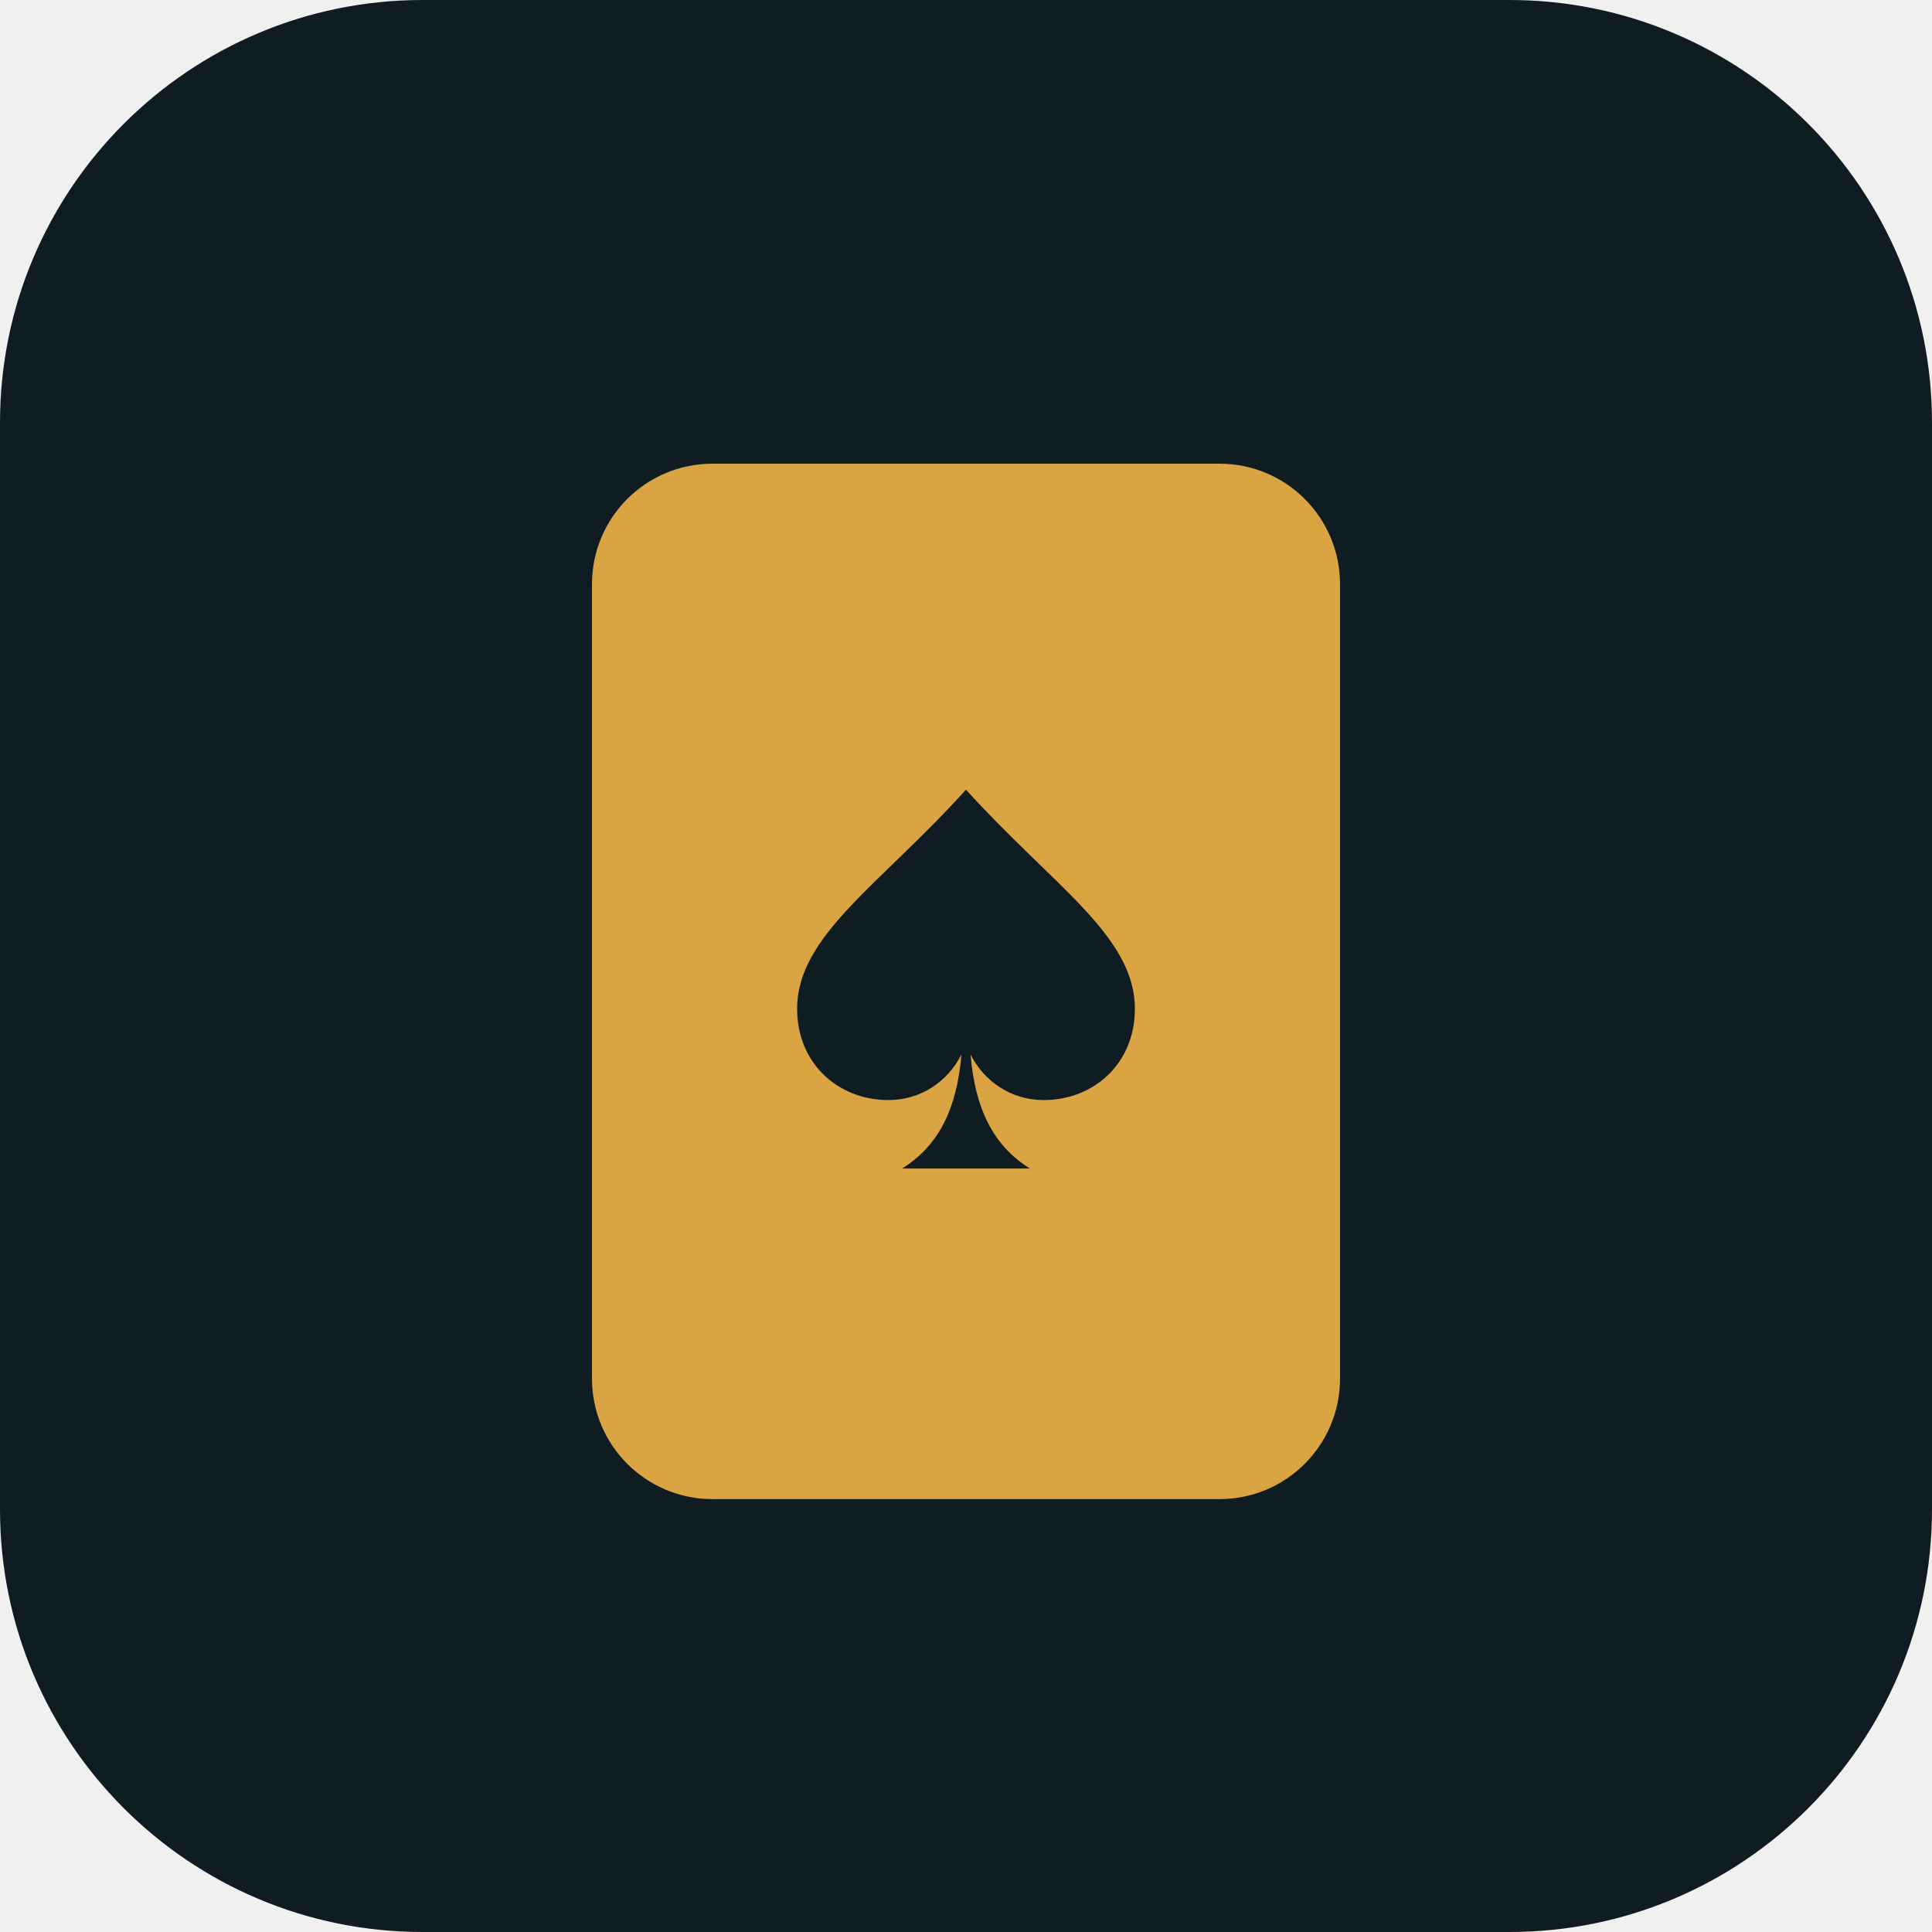
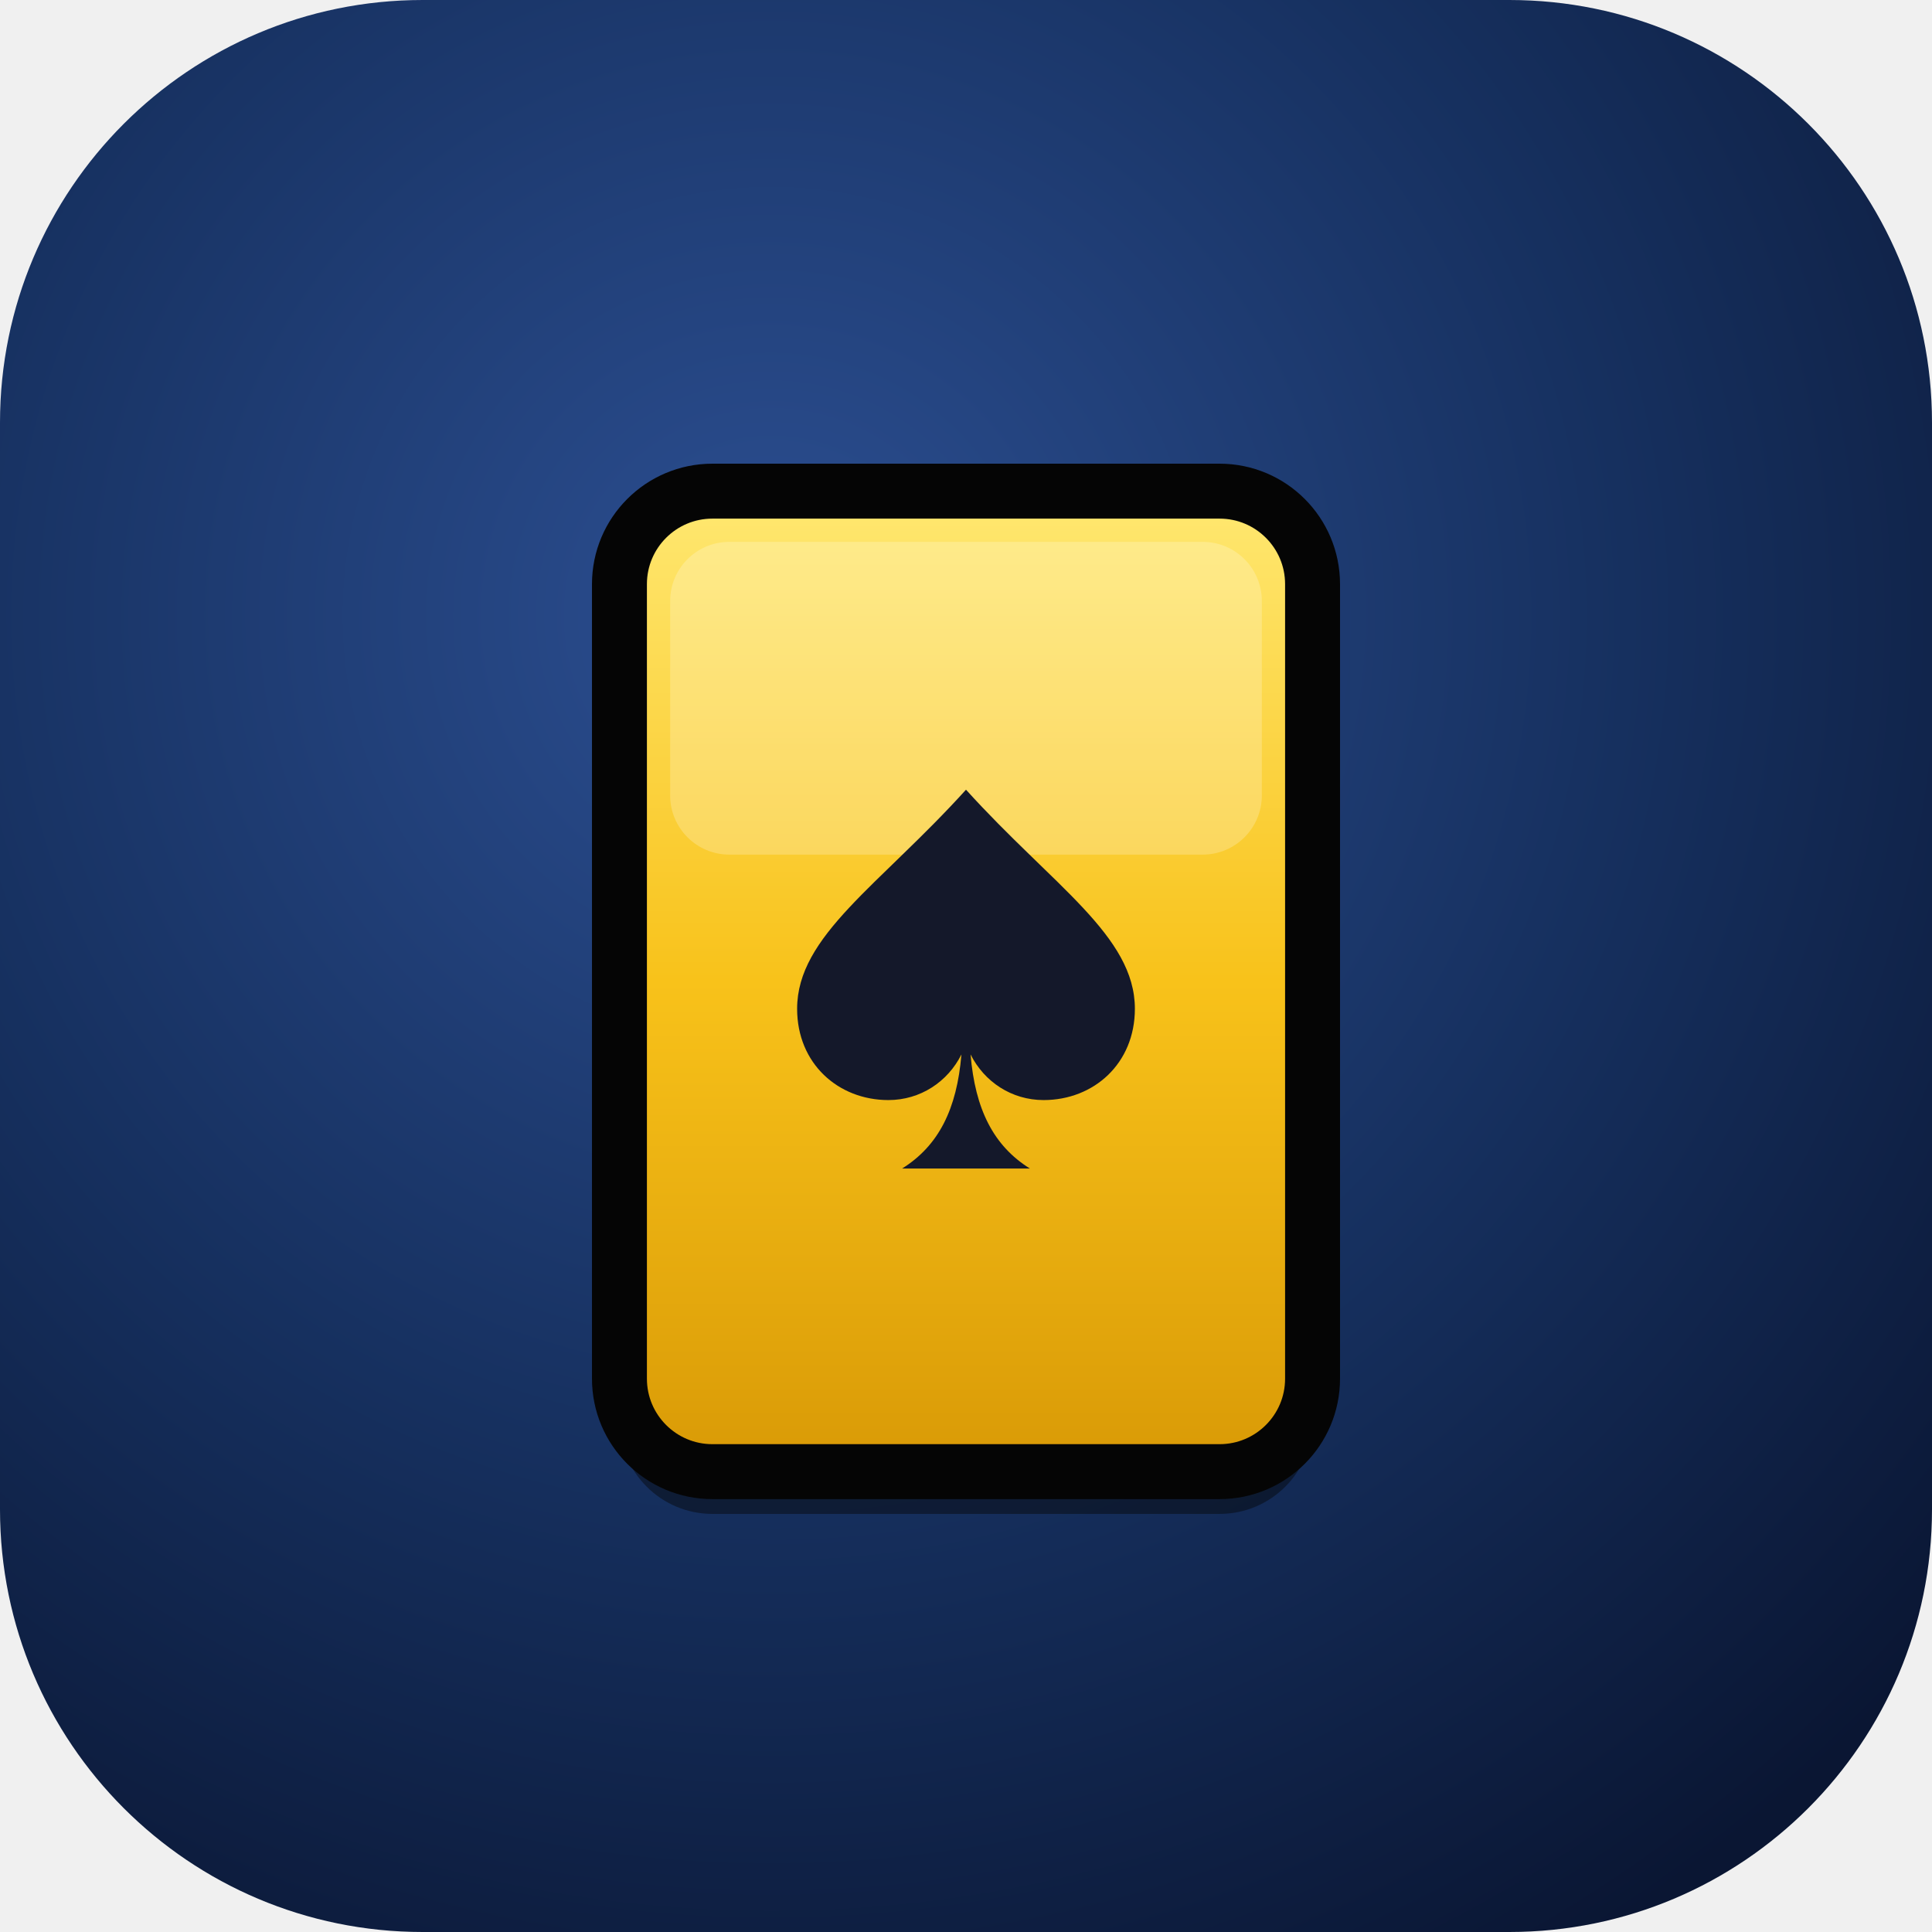
<svg xmlns="http://www.w3.org/2000/svg" viewBox="0 0 512 512" width="512" height="512">
-   <rect width="512" height="512" rx="112" fill="#0F1C22" />
+   <defs>
+     <radialGradient id="tile" cx="40%" cy="32%" r="80%">
+       <stop offset="0" stop-color="#2C4F92" />
+       <stop offset="0.55" stop-color="#16305F" />
+       <stop offset="1" stop-color="#0A1633" />
+     </radialGradient>
+     <linearGradient id="face" x1="0" y1="0" x2="0" y2="1">
+       <stop offset="0" stop-color="#FFFFFF" />
+       <stop offset="1" stop-color="#E4E1D8" />
+     </linearGradient>
+     <linearGradient id="gold" x1="0" y1="0" x2="0" y2="1">
+       <stop offset="0" stop-color="#FFE871" />
+       <stop offset="0.5" stop-color="#F8C21A" />
+       <stop offset="1" stop-color="#D99A06" />
+     </linearGradient>
+   </defs>
+   <rect width="512" height="512" rx="112" fill="url(#tile)" />
  <g transform="translate(256,390) scale(1.12)">
    <g transform="translate(-82,-232)">
-       <rect width="164" height="232" rx="22" fill="#D9A441" stroke="#D9A441" stroke-width="13" />
+       <rect width="164" height="232" rx="22" fill="#050505" opacity="0.45" transform="translate(0,10)" />
+       <rect width="164" height="232" rx="22" fill="url(#gold)" stroke="#050505" stroke-width="13" />
+       <rect x="12" y="12" width="140" height="74" rx="14" fill="#FFFFFF" opacity="0.22" />
      <g transform="translate(82,116) scale(1.08) translate(-50,-54)">
-         <path fill="#0F1C22" d="M50 12 C31 33 13 44 13 60 C13 72 22 80 33 80 C40 80 46 76 49 70 C48 82 44 90 36 95 L64 95 C56 90 52 82 51 70 C54 76 60 80 67 80 C78 80 87 72 87 60 C87 44 69 33 50 12 Z" />
+         <path fill="#14182A" d="M50 12 C31 33 13 44 13 60 C13 72 22 80 33 80 C40 80 46 76 49 70 C48 82 44 90 36 95 L64 95 C56 90 52 82 51 70 C54 76 60 80 67 80 C78 80 87 72 87 60 C87 44 69 33 50 12 Z" />
      </g>
    </g>
  </g>
</svg>
